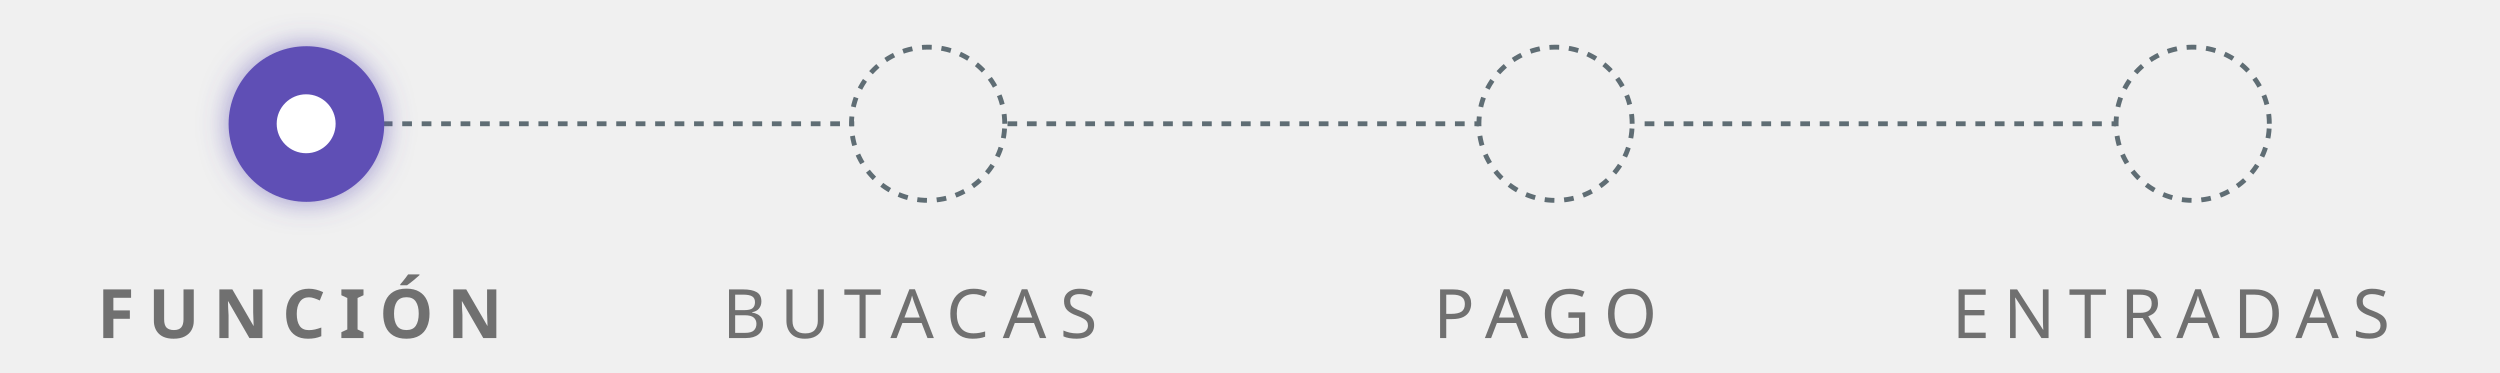
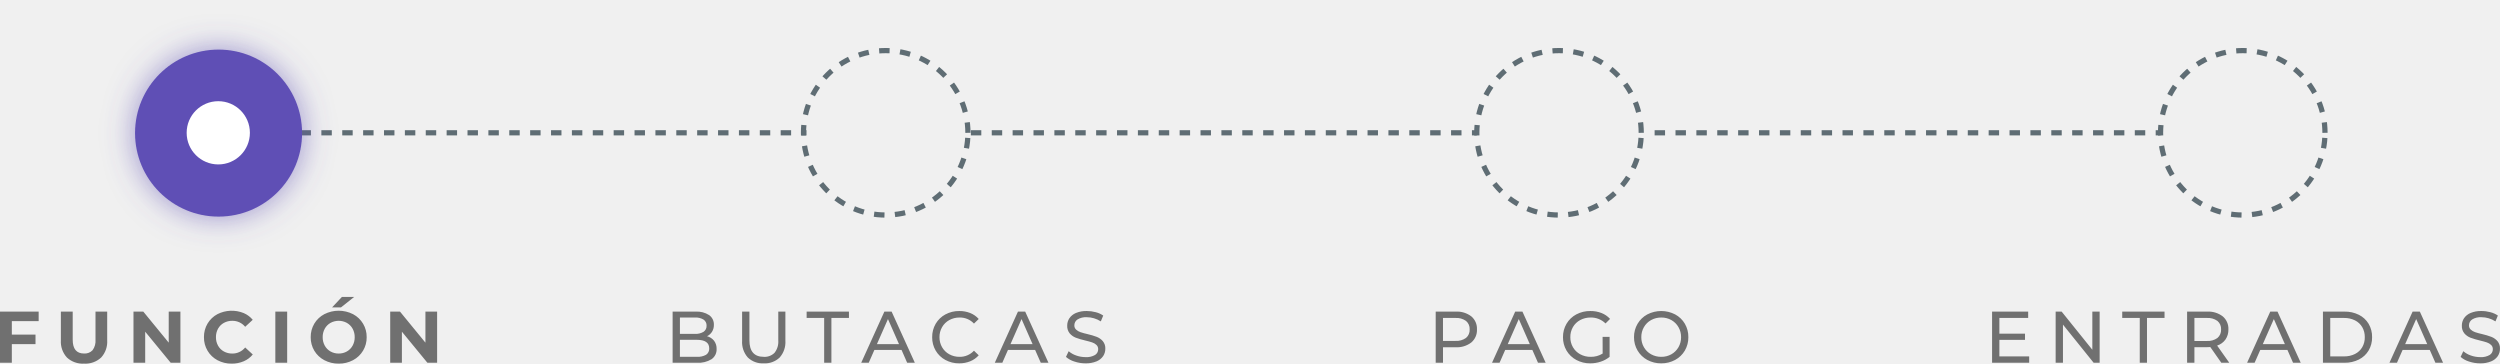
- <svg xmlns="http://www.w3.org/2000/svg" width="514" height="76.5" viewBox="0 0 514 76.5">
+ <svg xmlns="http://www.w3.org/2000/svg" width="478.979" height="69.668" viewBox="0 0 478.979 69.668">
  <defs>
-     <filter id="Elipse_19" x="38" y="0.5" width="50" height="50" filterUnits="userSpaceOnUse">
+     <filter id="Elipse_19" x="16.874" y="0.5" width="50" height="50" filterUnits="userSpaceOnUse">
      <feOffset input="SourceAlpha" />
      <feGaussianBlur stdDeviation="3" result="blur" />
      <feFlood flood-color="#5e50b5" flood-opacity="0.596" />
      <feComposite operator="in" in2="blur" />
      <feComposite in="SourceGraphic" />
    </filter>
    <clipPath id="clip-path">
      <path id="Trazado_55" data-name="Trazado 55" d="M6.058,12.117A6.058,6.058,0,1,0,0,6.058,6.058,6.058,0,0,0,6.058,12.117Z" fill="none" clip-rule="evenodd" />
    </clipPath>
    <clipPath id="clip-path-2">
      <path id="Trazado_54" data-name="Trazado 54" d="M0,50.891H50.891V0H0Z" fill="none" />
    </clipPath>
    <clipPath id="clip-path-3">
      <path id="Trazado_88" data-name="Trazado 88" d="M0,36.351H36.351V0H0Z" transform="translate(0)" fill="none" />
    </clipPath>
  </defs>
-   <g id="Entradas" transform="translate(-1320 -206.5)">
+   <g id="Entradas" transform="translate(-1341.126 -206.5)">
    <g id="Grupo_287" data-name="Grupo 287" transform="translate(9)">
      <path id="Trazado_31" data-name="Trazado 31" d="M0,50.891H50.891V0H0Z" transform="translate(1348.5 257.391) rotate(-90)" fill="none" />
      <g id="Grupo_274" data-name="Grupo 274" transform="translate(1389.698 231.946) rotate(-90)">
        <path id="Trazado_42" data-name="Trazado 42" d="M0,0V96.935" transform="translate(0)" fill="none" stroke="#5f6d74" stroke-width="1" stroke-dasharray="2 2" />
      </g>
      <g id="Grupo_275" data-name="Grupo 275" transform="translate(1518.137 231.946) rotate(-90)">
        <path id="Trazado_43" data-name="Trazado 43" d="M0,0V96.935" transform="translate(0)" fill="none" stroke="#5f6d74" stroke-width="1" stroke-dasharray="2 2" />
      </g>
      <g id="Grupo_279" data-name="Grupo 279" transform="translate(1649.137 231.946) rotate(-90)">
        <path id="Trazado_43-2" data-name="Trazado 43" d="M0,0V96.935" transform="translate(0)" fill="none" stroke="#5f6d74" stroke-width="1" stroke-dasharray="2 2" />
      </g>
      <g id="Función">
-         <g transform="matrix(1, 0, 0, 1, 1311, 206.5)" filter="url(#Elipse_19)">
-           <circle id="Elipse_19-2" data-name="Elipse 19" cx="16" cy="16" r="16" transform="translate(47 9.5)" fill="#5e50b5" />
+         <g transform="matrix(1, 0, 0, 1, 1332.13, 206.5)" filter="url(#Elipse_19)">
+           <circle id="Elipse_19-2" data-name="Elipse 19" cx="16" cy="16" r="16" transform="translate(25.87 9.5)" fill="#5e50b5" />
        </g>
        <g id="Grupo_286" data-name="Grupo 286" transform="translate(1367.887 238.004) rotate(-90)" clip-path="url(#clip-path)">
          <g id="Grupo_285" data-name="Grupo 285" transform="translate(-19.387 -19.387)" clip-path="url(#clip-path-2)">
            <path id="Trazado_53" data-name="Trazado 53" d="M0,0H36.351V36.351H0Z" transform="translate(7.27 7.27)" fill="#fff" />
          </g>
        </g>
-         <text id="FUNCIÓN-2" data-name="FUNCIÓN" transform="translate(1311 262)" fill="#707070" font-size="14" font-family="Montserrat-Bold, Montserrat" font-weight="700" letter-spacing="0.2em">
-           <tspan x="19.964" y="14">FUNCIÓN</tspan>
-         </text>
+         <path id="Trazado_104" data-name="Trazado 104" d="M23.394,6.02V8.61H27.93v1.82H23.394V14H21.126V4.2h7.406V6.02Zm13.832,8.148a4.435,4.435,0,0,1-3.269-1.162,4.473,4.473,0,0,1-1.169-3.318V4.2h2.268V9.6q0,2.632,2.184,2.632a2.047,2.047,0,0,0,1.624-.637,2.969,2.969,0,0,0,.56-1.995V4.2h2.24V9.688A4.473,4.473,0,0,1,40.5,13.006,4.435,4.435,0,0,1,37.226,14.168ZM55.692,4.2V14H53.83L48.944,8.05V14H46.7V4.2H48.58l4.872,5.95V4.2Zm9.814,9.968a5.629,5.629,0,0,1-2.709-.651,4.858,4.858,0,0,1-1.9-1.806A4.976,4.976,0,0,1,60.2,9.1a4.976,4.976,0,0,1,.693-2.611,4.858,4.858,0,0,1,1.9-1.806,6.076,6.076,0,0,1,5.026-.2,4.613,4.613,0,0,1,1.729,1.288L68.1,7.112a3.131,3.131,0,0,0-2.464-1.148,3.272,3.272,0,0,0-1.624.4A2.836,2.836,0,0,0,62.9,7.476,3.272,3.272,0,0,0,62.5,9.1a3.272,3.272,0,0,0,.4,1.624,2.836,2.836,0,0,0,1.113,1.113,3.272,3.272,0,0,0,1.624.4A3.115,3.115,0,0,0,68.1,11.074l1.456,1.344a4.538,4.538,0,0,1-1.736,1.3A5.762,5.762,0,0,1,65.506,14.168ZM73.878,4.2h2.268V14H73.878Zm12.138,9.968a5.72,5.72,0,0,1-2.751-.658A4.884,4.884,0,0,1,81.347,11.7a4.95,4.95,0,0,1-.693-2.6,4.95,4.95,0,0,1,.693-2.6A4.884,4.884,0,0,1,83.265,4.69a6.065,6.065,0,0,1,5.5,0A4.9,4.9,0,0,1,91.378,9.1a4.9,4.9,0,0,1-2.618,4.41A5.68,5.68,0,0,1,86.016,14.168Zm0-1.932a3.11,3.11,0,0,0,1.568-.4,2.863,2.863,0,0,0,1.1-1.113,3.272,3.272,0,0,0,.4-1.624,3.272,3.272,0,0,0-.4-1.624,2.863,2.863,0,0,0-1.1-1.113,3.28,3.28,0,0,0-3.136,0,2.863,2.863,0,0,0-1.1,1.113,3.272,3.272,0,0,0-.4,1.624,3.272,3.272,0,0,0,.4,1.624,2.863,2.863,0,0,0,1.1,1.113A3.11,3.11,0,0,0,86.016,12.236Zm.616-10.85h2.352L86.45,3.4H84.742ZM104.874,4.2V14h-1.862L98.126,8.05V14h-2.24V4.2h1.876l4.872,5.95V4.2Z" transform="translate(1311 262)" fill="#707070" />
      </g>
      <g id="Butacas">
-         <text id="BUTACAS-2" data-name="BUTACAS" transform="translate(1439 262)" fill="#707070" font-size="14" font-family="Montserrat-Medium, Montserrat" font-weight="500" letter-spacing="0.2em">
-           <tspan x="20.524" y="14">BUTACAS</tspan>
-         </text>
+         <path id="Trazado_103" data-name="Trazado 103" d="M28.588,8.918a2.51,2.51,0,0,1,1.344.861,2.47,2.47,0,0,1,.49,1.575,2.265,2.265,0,0,1-.959,1.96A4.772,4.772,0,0,1,26.67,14H21.994V4.2h4.4a4.334,4.334,0,0,1,2.6.672A2.18,2.18,0,0,1,29.9,6.734a2.421,2.421,0,0,1-.357,1.33A2.325,2.325,0,0,1,28.588,8.918ZM23.394,5.334V8.47h2.87a2.914,2.914,0,0,0,1.659-.4A1.328,1.328,0,0,0,28.5,6.9a1.328,1.328,0,0,0-.581-1.169,2.914,2.914,0,0,0-1.659-.4Zm3.22,7.532a3.315,3.315,0,0,0,1.792-.392,1.364,1.364,0,0,0,.6-1.232q0-1.638-2.394-1.638h-3.22v3.262Zm12.838,1.246a4.066,4.066,0,0,1-3.052-1.12,4.425,4.425,0,0,1-1.092-3.22V4.2h1.4V9.716q0,3.15,2.758,3.15a2.655,2.655,0,0,0,2.058-.777,3.411,3.411,0,0,0,.714-2.373V4.2H43.6V9.772A4.421,4.421,0,0,1,42.5,13,4.081,4.081,0,0,1,39.452,14.112ZM51.03,5.418H47.67V4.2h8.106V5.418h-3.36V14H51.03ZM65.856,11.55H60.648L59.57,14H58.128l4.438-9.8h1.386L68.4,14h-1.47Zm-.49-1.12-2.114-4.8-2.114,4.8ZM76.9,14.112a5.41,5.41,0,0,1-2.653-.651,4.79,4.79,0,0,1-1.855-1.792A4.966,4.966,0,0,1,71.722,9.1a4.966,4.966,0,0,1,.672-2.569,4.777,4.777,0,0,1,1.862-1.792,5.45,5.45,0,0,1,2.66-.651,5.552,5.552,0,0,1,2.1.385A4.3,4.3,0,0,1,80.64,5.614l-.91.882a3.651,3.651,0,0,0-2.758-1.162A4,4,0,0,0,75,5.824a3.553,3.553,0,0,0-1.379,1.351,3.78,3.78,0,0,0-.5,1.925,3.78,3.78,0,0,0,.5,1.925A3.553,3.553,0,0,0,75,12.376a4,4,0,0,0,1.974.49A3.659,3.659,0,0,0,79.73,11.69l.91.882a4.355,4.355,0,0,1-1.631,1.148A5.517,5.517,0,0,1,76.9,14.112ZM91.448,11.55H86.24L85.162,14H83.72l4.438-9.8h1.386L94,14h-1.47Zm-.49-1.12-2.114-4.8-2.114,4.8Zm10.15,3.682a6.707,6.707,0,0,1-2.135-.343,4.384,4.384,0,0,1-1.617-.889l.518-1.092a4.289,4.289,0,0,0,1.435.819,5.272,5.272,0,0,0,1.8.315,3.24,3.24,0,0,0,1.82-.413,1.273,1.273,0,0,0,.6-1.1,1.083,1.083,0,0,0-.329-.819,2.2,2.2,0,0,0-.812-.483q-.483-.168-1.365-.378A14.067,14.067,0,0,1,99.239,9.2a2.951,2.951,0,0,1-1.162-.819,2.187,2.187,0,0,1-.483-1.491,2.523,2.523,0,0,1,.413-1.414A2.837,2.837,0,0,1,99.26,4.466a5.083,5.083,0,0,1,2.086-.378,6.6,6.6,0,0,1,1.708.224,4.544,4.544,0,0,1,1.442.644l-.462,1.12a5.069,5.069,0,0,0-1.316-.6,4.912,4.912,0,0,0-1.372-.2,3.023,3.023,0,0,0-1.785.434,1.329,1.329,0,0,0-.6,1.12,1.071,1.071,0,0,0,.336.819,2.331,2.331,0,0,0,.833.49,13.015,13.015,0,0,0,1.351.371,13.685,13.685,0,0,1,1.778.532,2.993,2.993,0,0,1,1.155.812,2.139,2.139,0,0,1,.483,1.47,2.5,2.5,0,0,1-.42,1.407,2.813,2.813,0,0,1-1.274,1.008A5.27,5.27,0,0,1,101.108,14.112Z" transform="translate(1439 262)" fill="#707070" />
        <g id="Grupo_545" data-name="Grupo 545" transform="translate(1483.649 250.121) rotate(-90)" clip-path="url(#clip-path-3)">
          <g id="Grupo_544" data-name="Grupo 544" transform="translate(2.423 2.423)">
            <path id="Trazado_87" data-name="Trazado 87" d="M15.752,31.5A15.752,15.752,0,1,0,0,15.752,15.752,15.752,0,0,0,15.752,31.5Z" fill="none" stroke="#5f6d74" stroke-width="1" stroke-dasharray="2 2" />
          </g>
        </g>
      </g>
      <g id="Pago">
-         <text id="PAGO-2" data-name="PAGO" transform="translate(1568 262)" fill="#707070" font-size="14" font-family="Montserrat-Medium, Montserrat" font-weight="500" letter-spacing="0.2em">
-           <tspan x="37.723" y="14">PAGO</tspan>
-         </text>
+         <path id="Trazado_102" data-name="Trazado 102" d="M43.015,4.2a4.54,4.54,0,0,1,3,.91A3.086,3.086,0,0,1,47.1,7.616a3.086,3.086,0,0,1-1.092,2.506,4.54,4.54,0,0,1-3,.91H40.593V14h-1.4V4.2Zm-.042,5.614A3.159,3.159,0,0,0,45,9.247a1.977,1.977,0,0,0,.7-1.631A1.977,1.977,0,0,0,45,5.985a3.159,3.159,0,0,0-2.03-.567h-2.38v4.4ZM57.715,11.55H52.507L51.429,14H49.987l4.438-9.8h1.386L60.263,14h-1.47Zm-.49-1.12-2.114-4.8L53,10.43ZM71.169,9.044h1.344v3.822a5.218,5.218,0,0,1-1.694.924,6.333,6.333,0,0,1-2.016.322,5.479,5.479,0,0,1-2.674-.651,4.827,4.827,0,0,1-1.869-1.792A4.927,4.927,0,0,1,63.581,9.1a4.964,4.964,0,0,1,.679-2.576,4.75,4.75,0,0,1,1.876-1.792,5.6,5.6,0,0,1,2.695-.644,5.684,5.684,0,0,1,2.135.385A4.358,4.358,0,0,1,72.6,5.6l-.868.868a3.945,3.945,0,0,0-2.842-1.134,4.139,4.139,0,0,0-2.009.483,3.541,3.541,0,0,0-1.393,1.344,3.766,3.766,0,0,0-.5,1.939,3.74,3.74,0,0,0,.5,1.925,3.59,3.59,0,0,0,1.393,1.351,4.063,4.063,0,0,0,2,.49,4.152,4.152,0,0,0,2.3-.63Zm11.242,5.068a5.479,5.479,0,0,1-2.674-.651,4.812,4.812,0,0,1-1.869-1.8A4.938,4.938,0,0,1,77.189,9.1a4.938,4.938,0,0,1,.679-2.562,4.812,4.812,0,0,1,1.869-1.8,5.789,5.789,0,0,1,5.334,0,4.777,4.777,0,0,1,1.862,1.792A4.967,4.967,0,0,1,87.6,9.1a4.967,4.967,0,0,1-.672,2.569,4.777,4.777,0,0,1-1.862,1.792A5.45,5.45,0,0,1,82.411,14.112Zm0-1.246a3.85,3.85,0,0,0,1.939-.49,3.6,3.6,0,0,0,1.358-1.351,3.78,3.78,0,0,0,.5-1.925,3.78,3.78,0,0,0-.5-1.925A3.6,3.6,0,0,0,84.35,5.824a3.85,3.85,0,0,0-1.939-.49,3.928,3.928,0,0,0-1.953.49,3.567,3.567,0,0,0-1.372,1.351,3.78,3.78,0,0,0-.5,1.925,3.78,3.78,0,0,0,.5,1.925,3.567,3.567,0,0,0,1.372,1.351A3.928,3.928,0,0,0,82.411,12.866Z" transform="translate(1568 262)" fill="#707070" />
        <g id="Grupo_543" data-name="Grupo 543" transform="translate(1612.649 250.121) rotate(-90)" clip-path="url(#clip-path-3)">
          <g id="Grupo_542" data-name="Grupo 542" transform="translate(2.423 2.423)">
            <path id="Trazado_85" data-name="Trazado 85" d="M15.752,31.5A15.752,15.752,0,1,0,0,15.752,15.752,15.752,0,0,0,15.752,31.5Z" fill="none" stroke="#5f6d74" stroke-width="1" stroke-dasharray="2 2" />
          </g>
        </g>
      </g>
      <g id="Entradas-2" data-name="Entradas">
-         <text id="ENTRADAS-3" data-name="ENTRADAS" transform="translate(1699 262)" fill="#707070" font-size="14" font-family="Montserrat-Medium, Montserrat" font-weight="500" letter-spacing="0.2em">
-           <tspan x="13.321" y="14">ENTRADAS</tspan>
-         </text>
+         <path id="Trazado_101" data-name="Trazado 101" d="M21.9,12.782V14H14.791V4.2h6.916V5.418H16.191v3.01H21.1v1.19H16.191v3.164ZM35.4,4.2V14H34.251l-5.88-7.308V14h-1.4V4.2h1.148L34,11.508V4.2Zm7.686,1.218h-3.36V4.2h8.106V5.418h-3.36V14H43.085ZM58.709,14,56.6,10.99q-.392.028-.616.028H53.557V14h-1.4V4.2h3.822a4.54,4.54,0,0,1,3,.91,3.086,3.086,0,0,1,1.092,2.506,3.278,3.278,0,0,1-.56,1.932,3.164,3.164,0,0,1-1.6,1.162L60.235,14ZM55.937,9.828a3.132,3.132,0,0,0,2.03-.574,2,2,0,0,0,.7-1.638,1.977,1.977,0,0,0-.7-1.631,3.16,3.16,0,0,0-2.03-.567h-2.38v4.41ZM71.379,11.55H66.171L65.093,14H63.651l4.438-9.8h1.386L73.927,14h-1.47Zm-.49-1.12-2.114-4.8-2.114,4.8ZM78.183,4.2h4.13a5.971,5.971,0,0,1,2.758.616A4.526,4.526,0,0,1,86.94,6.545,4.885,4.885,0,0,1,87.6,9.1a4.885,4.885,0,0,1-.665,2.555,4.526,4.526,0,0,1-1.869,1.729A5.971,5.971,0,0,1,82.313,14h-4.13Zm4.046,8.582a4.534,4.534,0,0,0,2.093-.462,3.34,3.34,0,0,0,1.393-1.3A3.725,3.725,0,0,0,86.2,9.1a3.725,3.725,0,0,0-.49-1.925A3.34,3.34,0,0,0,84.322,5.88a4.534,4.534,0,0,0-2.093-.462H79.583v7.364ZM98.651,11.55H93.443L92.365,14H90.923l4.438-9.8h1.386L101.2,14h-1.47Zm-.49-1.12-2.114-4.8-2.114,4.8Zm10.15,3.682a6.707,6.707,0,0,1-2.135-.343,4.384,4.384,0,0,1-1.617-.889l.518-1.092a4.289,4.289,0,0,0,1.435.819,5.272,5.272,0,0,0,1.8.315,3.24,3.24,0,0,0,1.82-.413,1.273,1.273,0,0,0,.6-1.1,1.083,1.083,0,0,0-.329-.819,2.2,2.2,0,0,0-.812-.483q-.483-.168-1.365-.378a14.067,14.067,0,0,1-1.785-.532,2.951,2.951,0,0,1-1.162-.819,2.187,2.187,0,0,1-.483-1.491,2.523,2.523,0,0,1,.413-1.414,2.837,2.837,0,0,1,1.253-1.008,5.083,5.083,0,0,1,2.086-.378,6.6,6.6,0,0,1,1.708.224,4.544,4.544,0,0,1,1.442.644l-.462,1.12a5.069,5.069,0,0,0-1.316-.6,4.912,4.912,0,0,0-1.372-.2,3.023,3.023,0,0,0-1.785.434,1.329,1.329,0,0,0-.6,1.12,1.071,1.071,0,0,0,.336.819,2.331,2.331,0,0,0,.833.49,13.015,13.015,0,0,0,1.351.371,13.685,13.685,0,0,1,1.778.532,2.993,2.993,0,0,1,1.155.812,2.139,2.139,0,0,1,.483,1.47,2.5,2.5,0,0,1-.42,1.407,2.813,2.813,0,0,1-1.274,1.008A5.27,5.27,0,0,1,108.311,14.112Z" transform="translate(1699 262)" fill="#707070" />
        <g id="Grupo_541" data-name="Grupo 541" transform="translate(1743.65 250.121) rotate(-90)" clip-path="url(#clip-path-3)">
          <g id="Grupo_540" data-name="Grupo 540" transform="translate(2.423 2.423)">
            <path id="Trazado_83" data-name="Trazado 83" d="M15.752,31.5A15.752,15.752,0,1,0,0,15.752,15.752,15.752,0,0,0,15.752,31.5Z" fill="none" stroke="#5f6d74" stroke-width="1" stroke-dasharray="2 2" />
          </g>
        </g>
      </g>
    </g>
  </g>
</svg>
